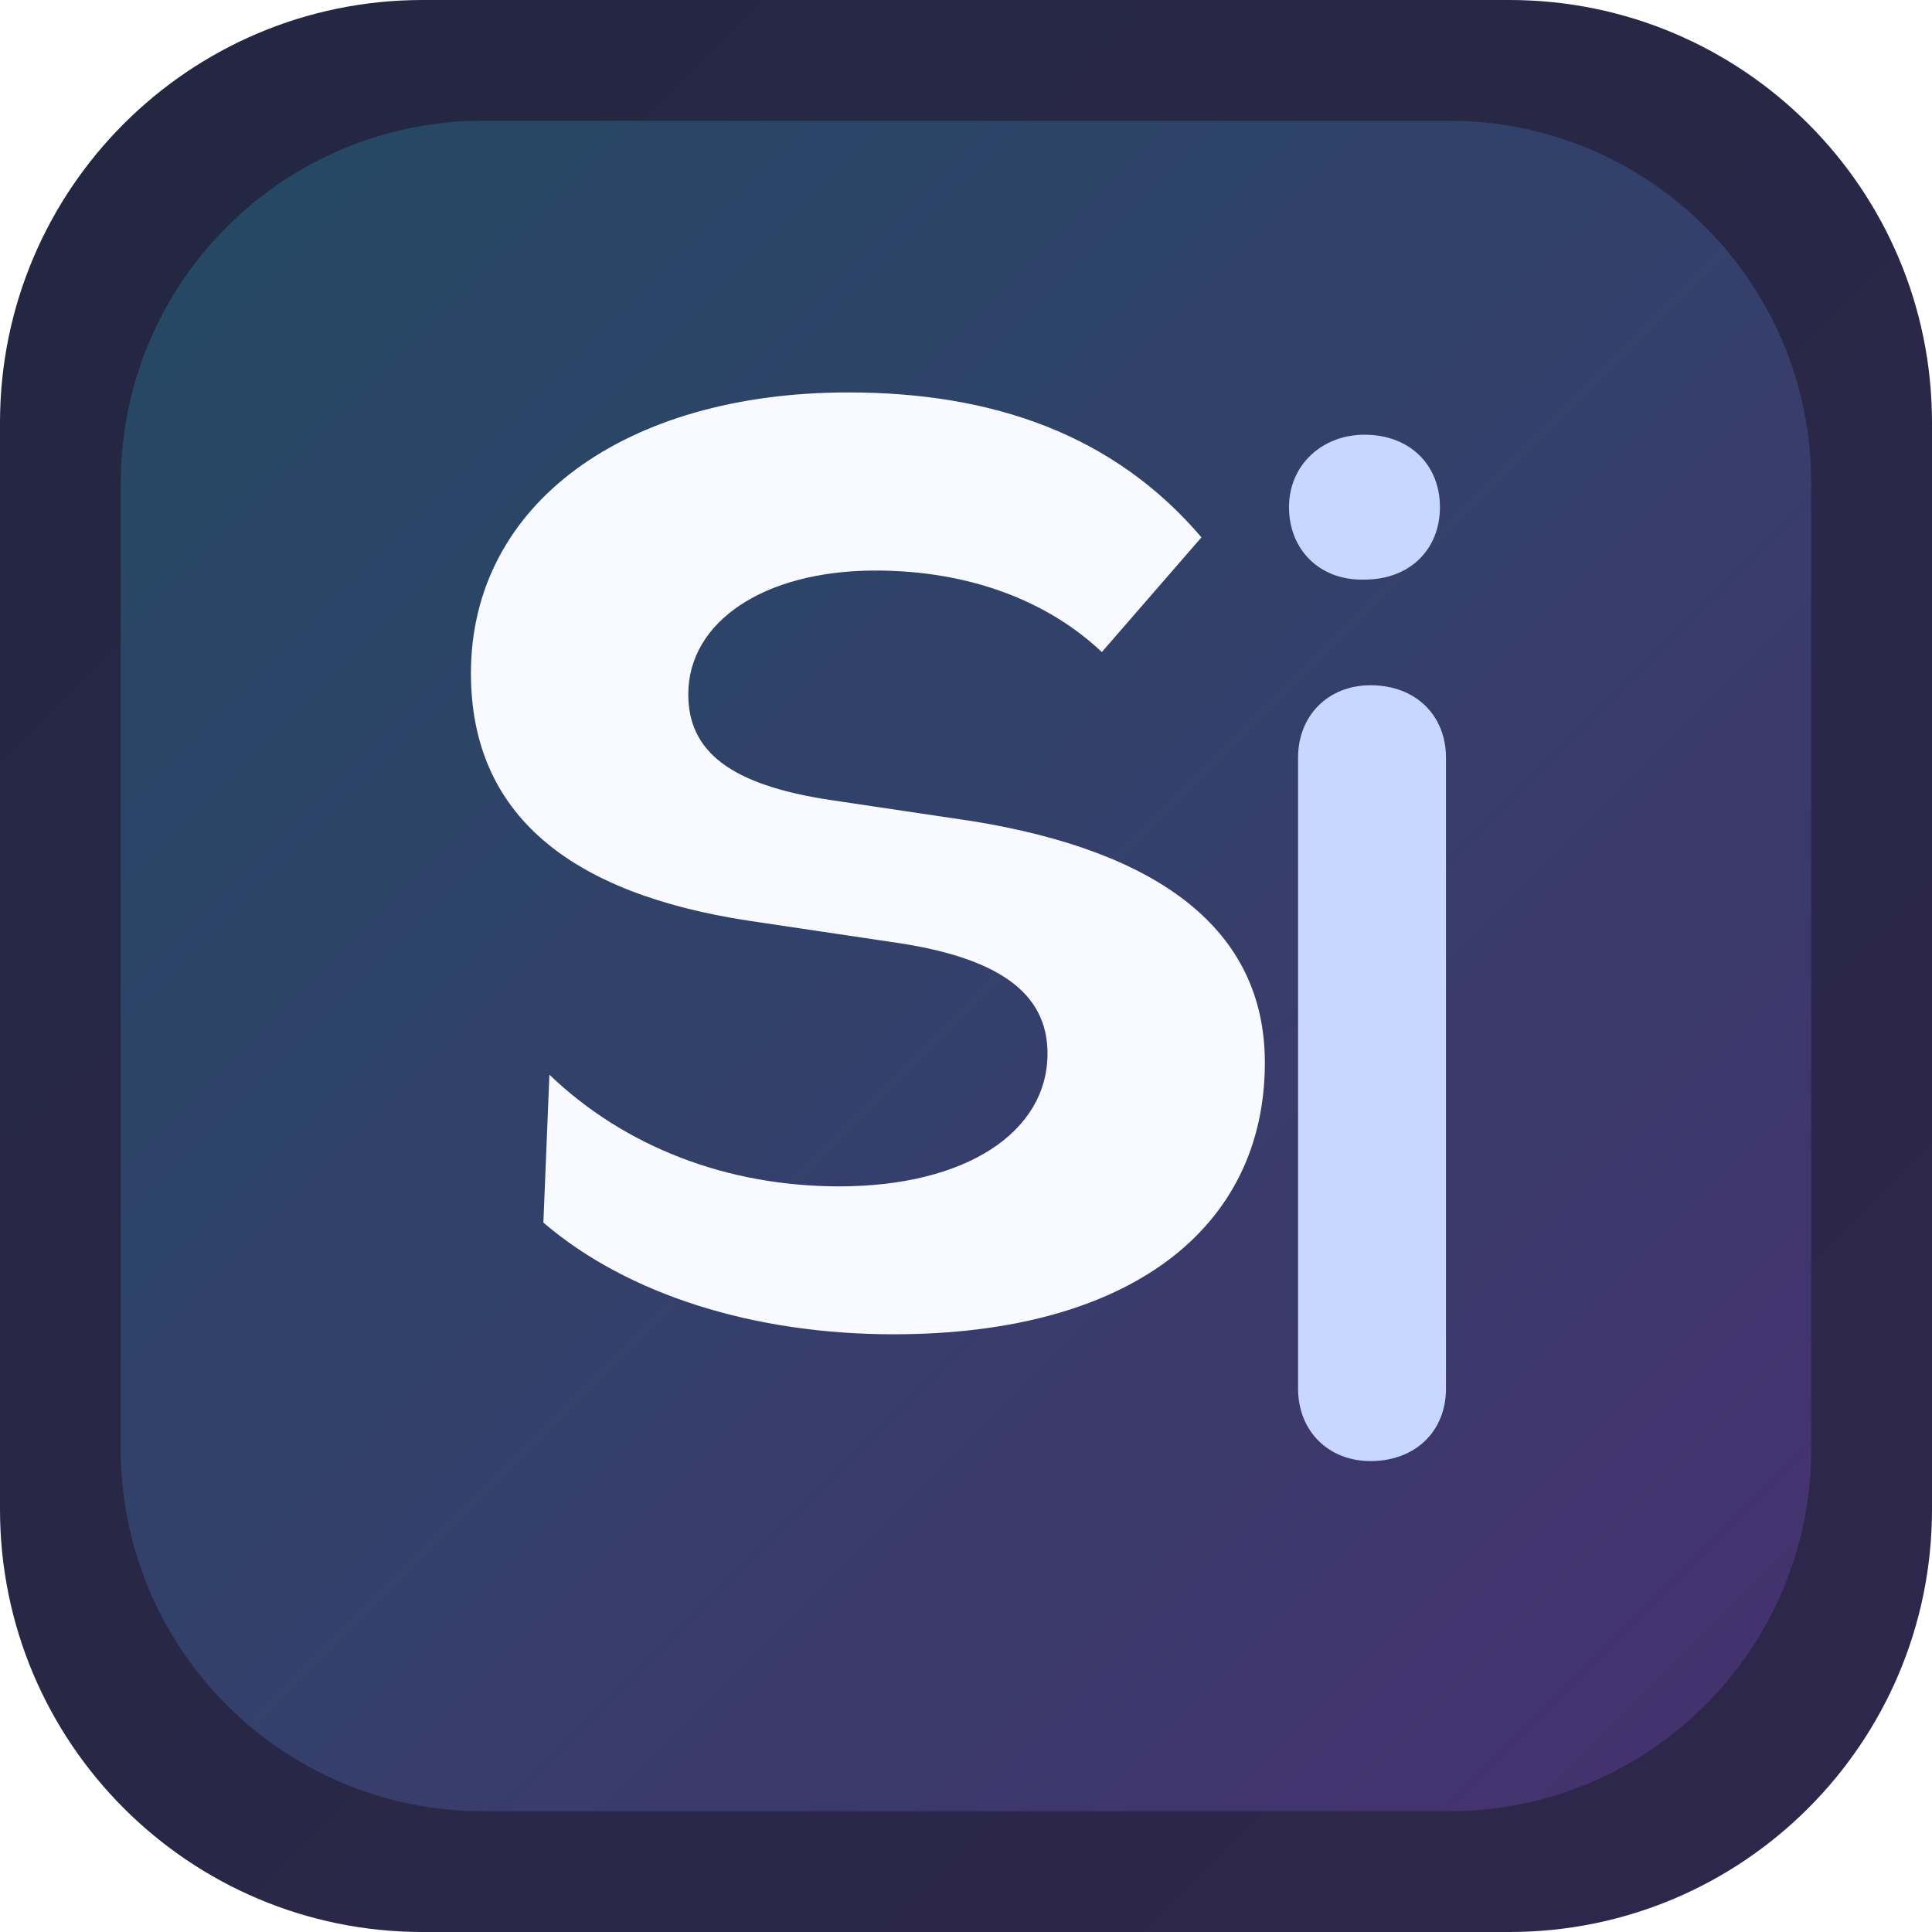
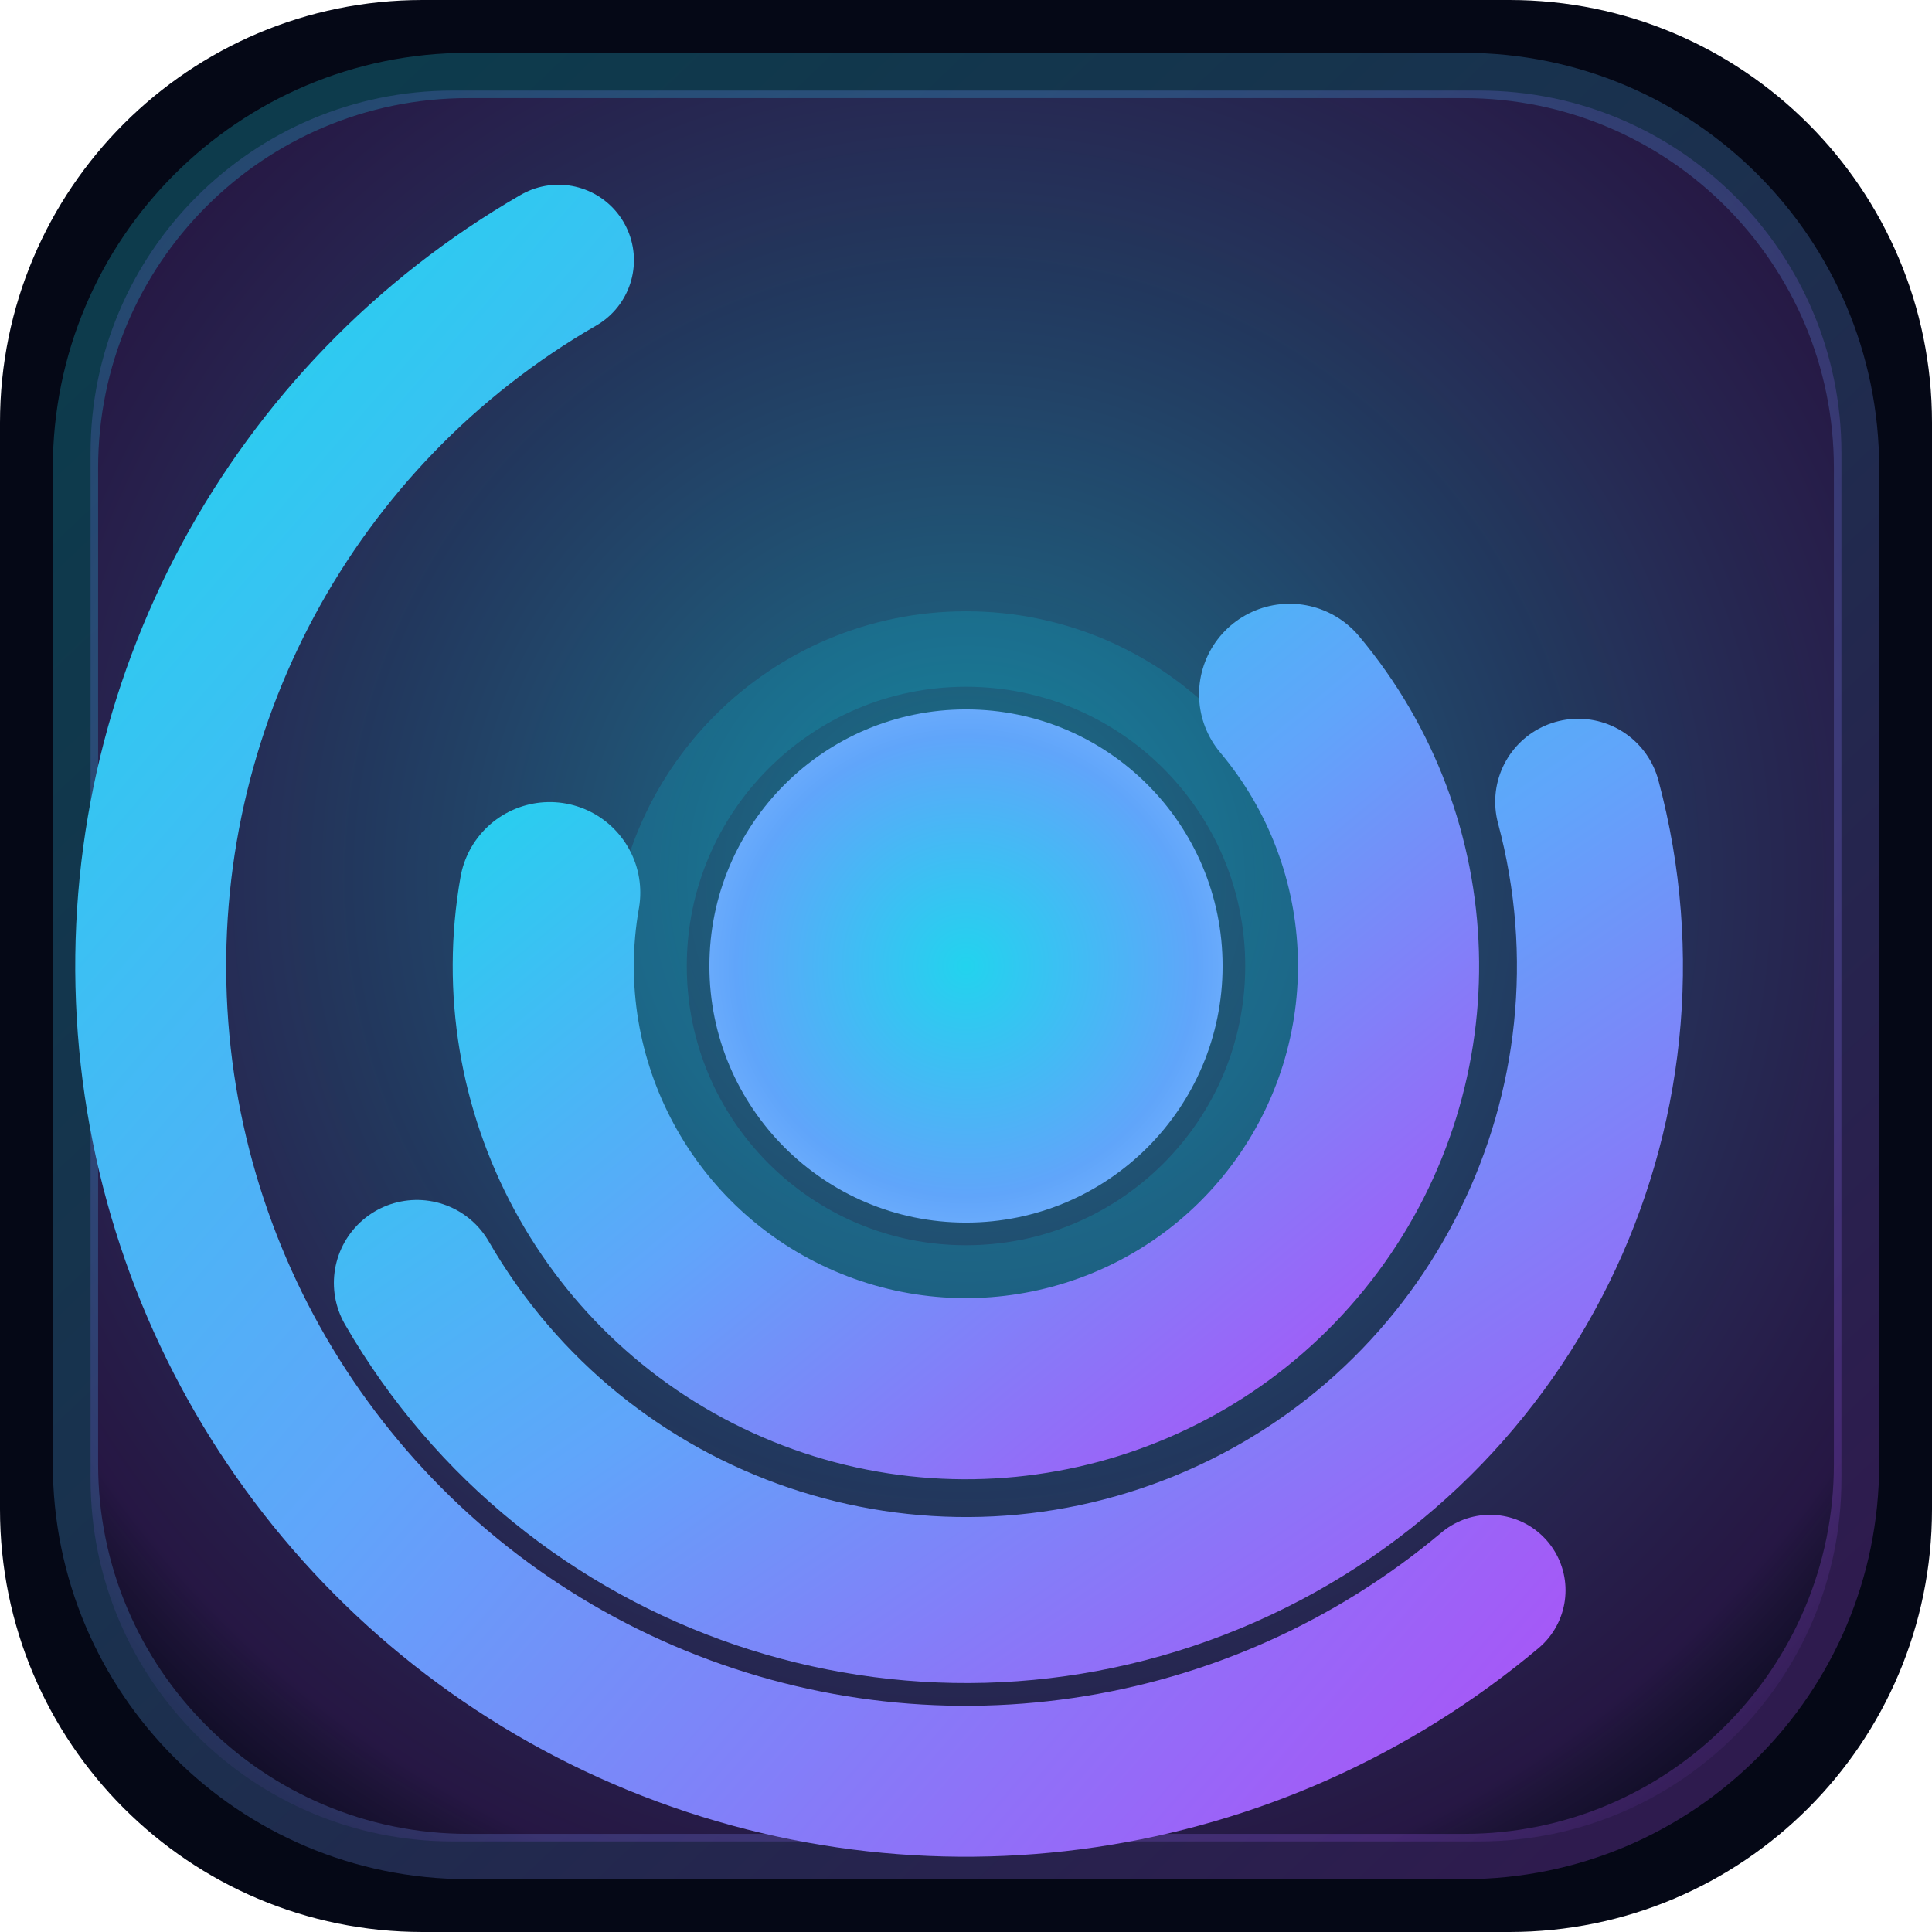
<svg xmlns="http://www.w3.org/2000/svg" viewBox="0 0 64 64" role="img" aria-labelledby="title desc">
  <defs>
-     <linearGradient id="g" x1="0%" y1="0%" x2="100%" y2="100%">
+     <radialGradient id="bgGlow" cx="50%" cy="45%" r="75%">
+       <stop offset="0%" stop-color="#22D3EE" stop-opacity="0.55" />
+       <stop offset="45%" stop-color="#60A5FA" stop-opacity="0.32" />
+       <stop offset="80%" stop-color="#A855F7" stop-opacity="0.2" />
+       <stop offset="100%" stop-color="#050816" stop-opacity="0" />
+     </radialGradient>
+     <linearGradient id="frame" x1="10%" y1="8%" x2="90%" y2="92%">
+       <stop offset="0%" stop-color="#22D3EE" stop-opacity="0.25" />
+       <stop offset="50%" stop-color="#60A5FA" stop-opacity="0.25" />
+       <stop offset="100%" stop-color="#A855F7" stop-opacity="0.25" />
+     </linearGradient>
+     <linearGradient id="wave" x1="0%" y1="0%" x2="100%" y2="100%">
      <stop offset="0%" stop-color="#22D3EE" />
-       <stop offset="50%" stop-color="#60A5FA" />
+       <stop offset="48%" stop-color="#60A5FA" />
      <stop offset="100%" stop-color="#A855F7" />
    </linearGradient>
-     <linearGradient id="glow" x1="0%" y1="0%" x2="100%" y2="100%">
-       <stop offset="0%" stop-color="#0A0E2A" stop-opacity="0.9" />
-       <stop offset="100%" stop-color="#170E39" stop-opacity="0.9" />
-     </linearGradient>
+     <radialGradient id="cell" cx="50%" cy="50%" r="60%">
+       <stop offset="0%" stop-color="#22D3EE" />
+       <stop offset="75%" stop-color="#60A5FA" />
+       <stop offset="100%" stop-color="#7AB5FF" />
+     </radialGradient>
  </defs>
-   <rect width="64" height="64" rx="14" fill="url(#glow)" />
-   <rect x="4" y="4" width="56" height="56" rx="12" fill="url(#g)" opacity="0.2" />
-   <path d="M18 40.5c2.8 2.4 7 3.7 11.6 3.7 7.8 0 12.3-3.5 12.3-9 0-4.4-3.5-7-9.7-8l-4.7-.7c-3.3-.5-4.7-1.6-4.7-3.5 0-2.4 2.5-4.1 6.2-4.1 3.1 0 5.7 1 7.5 2.7l3.3-3.8C36.9 14.4 32.9 13 28.1 13 20.7 13 15.6 16.7 15.6 22.3c0 4.7 3.3 7.3 9.2 8.2l4.7.7c3.6.5 5.2 1.7 5.2 3.7 0 2.6-2.7 4.4-6.9 4.4-3.7 0-7.1-1.3-9.6-3.7z" fill="#F8FAFF" />
-   <path d="M45.2 14.4c-1.4 0-2.5 1-2.5 2.4s1 2.4 2.4 2.4h.1c1.5 0 2.5-1 2.5-2.4s-1-2.4-2.5-2.4zm.2 8.3c-1.4 0-2.4 1-2.4 2.4V46c0 1.4 1 2.4 2.4 2.4 1.5 0 2.5-1 2.5-2.4V25.1c0-1.4-1-2.4-2.5-2.4z" fill="#C7D7FF" />
+   <rect width="64" height="64" rx="14" fill="#050816" />
+   <rect x="3" y="3" width="58" height="58" rx="12" fill="url(#bgGlow)" />
+   <rect x="2.5" y="2.5" width="59" height="59" rx="13" fill="none" stroke="url(#frame)" stroke-width="1.5" />
+   <circle cx="32" cy="32" r="8.5" fill="url(#cell)" />
+   <circle cx="32" cy="32" r="10.5" fill="none" stroke="#0AE7FF" stroke-opacity="0.15" stroke-width="2.5" />
+   <g fill="none" stroke="url(#wave)" stroke-linecap="round">
+     <path d="M42.72 23 A14 14 0 1 1 18.21 29.57" stroke-width="6" />
+     <path d="M52.28 26.56 A21 21 0 0 1 13.81 42.5" stroke-width="5.5" />
+     <path d="M49.36 52.68 A27 27 0 1 1 18.5 8.62" stroke-width="5" />
+   </g>
</svg>
